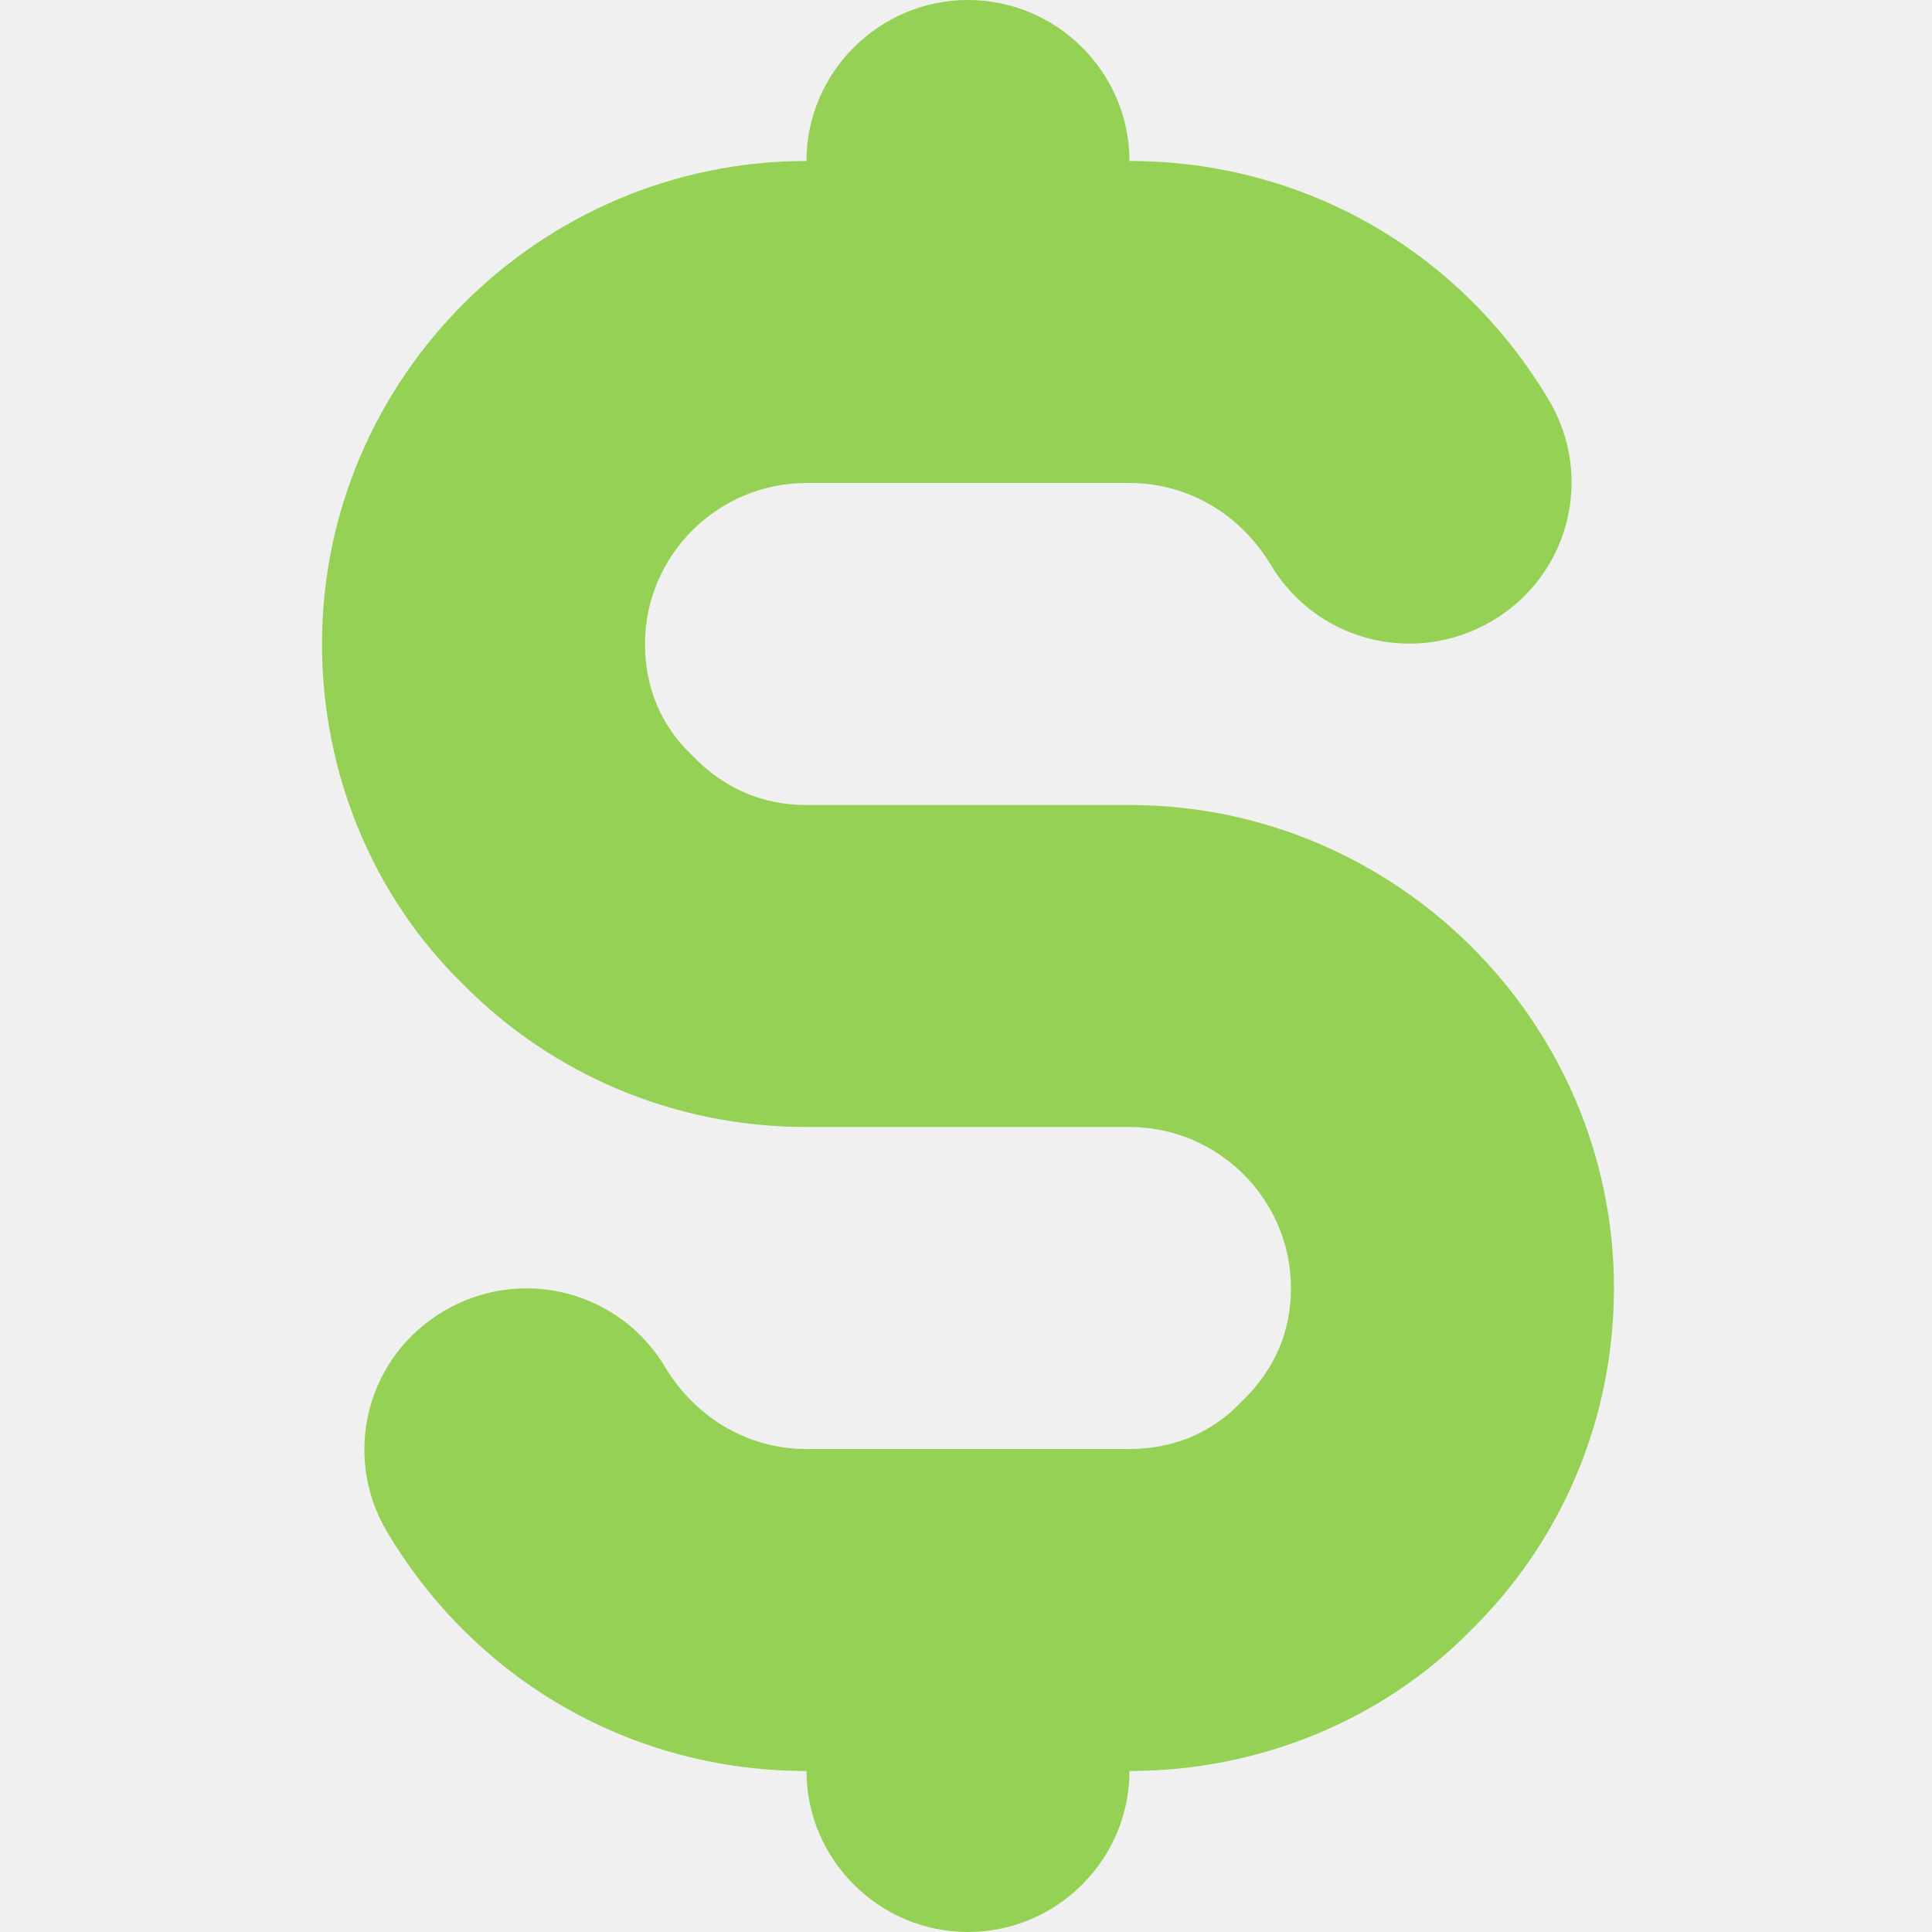
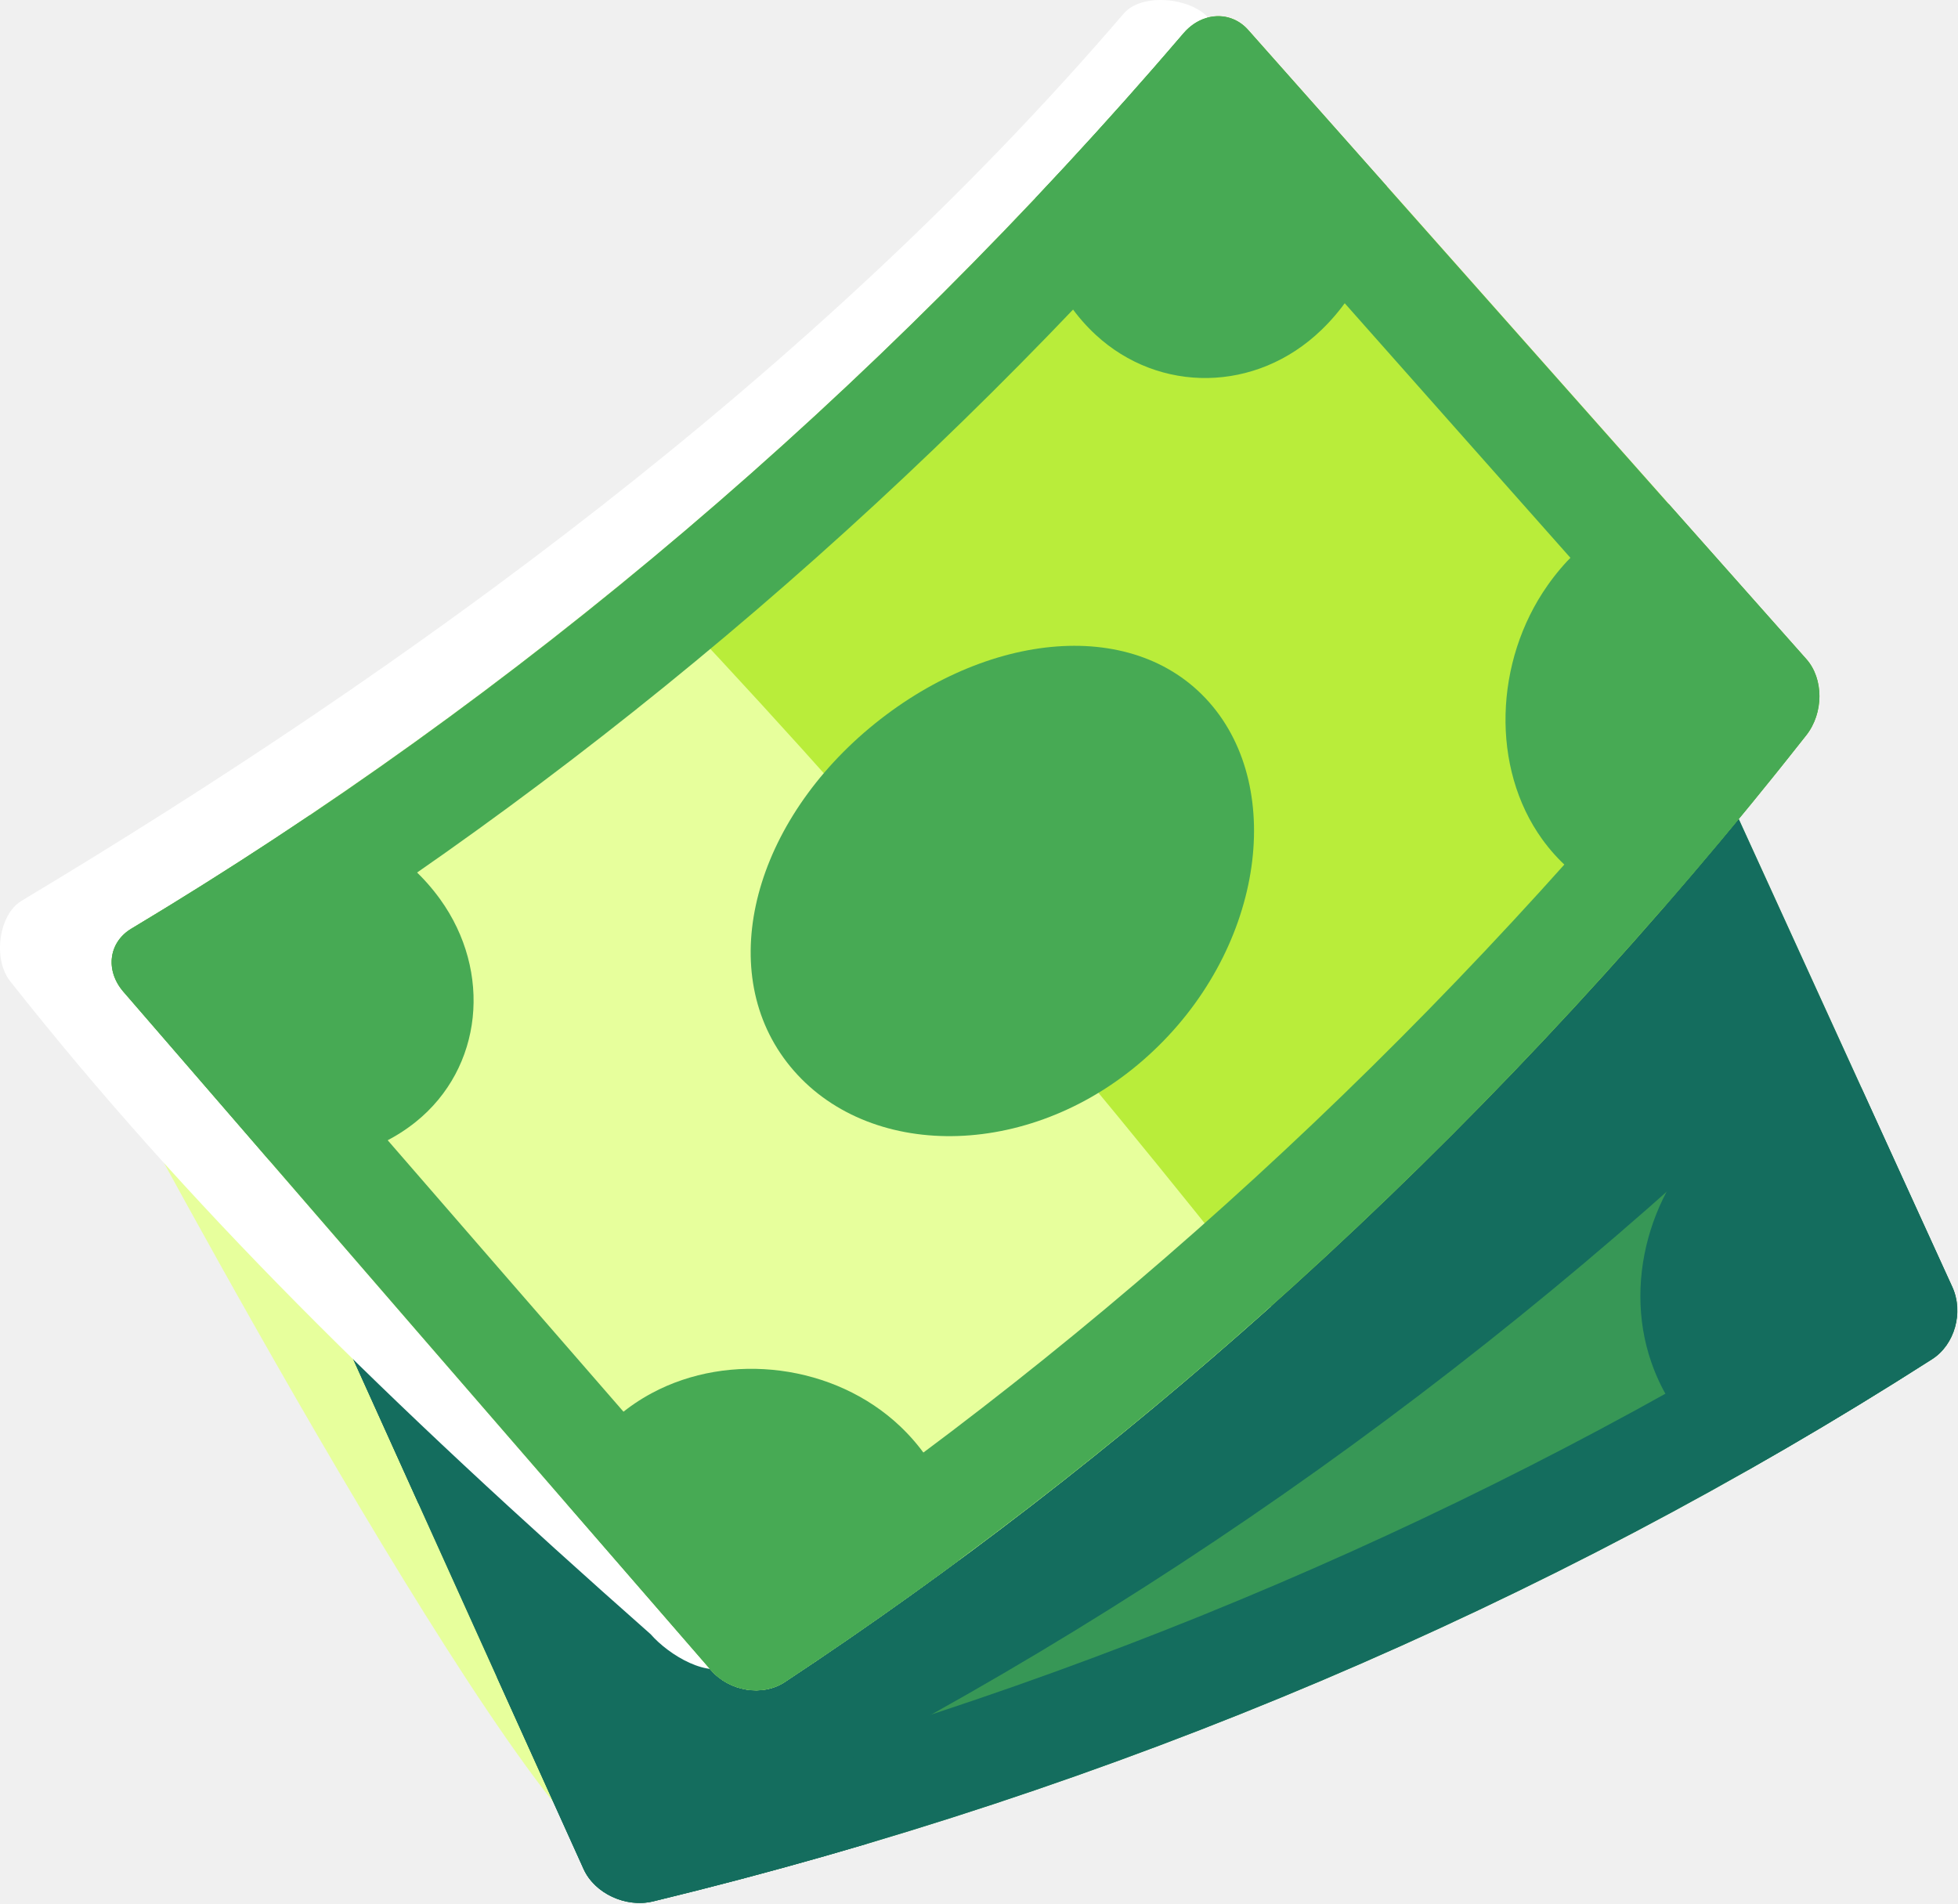
- <svg xmlns="http://www.w3.org/2000/svg" width="200" height="200" viewBox="0 0 200 200" fill="none">
-   <path d="M116.922 150H83.487C77.468 150 72.119 146.833 68.942 141.667C64.261 133.667 54.063 131 46.039 135.667C38.014 140.333 35.34 150.5 40.02 158.5C49.215 174 65.431 183.333 83.487 183.333C83.487 192.5 91.01 200 100.204 200C109.399 200 116.922 192.5 116.922 183.333C130.463 183.333 143.169 178 152.197 168.833C161.726 159.5 167.075 146.833 167.075 133.333C167.075 105.833 144.506 83.333 116.922 83.333H83.487C78.973 83.333 74.961 81.667 71.617 78.167C68.441 75.167 66.769 71.167 66.769 66.667C66.769 57.5 74.292 50 83.487 50H116.922C122.941 50 128.29 53.167 131.467 58.333C136.148 66.333 146.345 69 154.37 64.333C162.394 59.667 165.069 49.5 160.388 41.5C151.194 26 134.977 16.667 116.922 16.667C116.922 7.5 109.399 0 100.204 0C91.01 0 83.487 7.5 83.487 16.667C55.902 16.667 33.333 39.167 33.333 66.667C33.333 80.167 38.683 92.833 47.878 101.833C57.24 111.333 69.945 116.667 83.487 116.667H116.922C126.117 116.667 133.64 124.167 133.64 133.333C133.64 137.833 131.968 141.833 128.457 145.167C125.448 148.333 121.436 150 116.922 150Z" fill="#94D154" />
+ <svg xmlns="http://www.w3.org/2000/svg" width="939" height="913" viewBox="0 0 939 913" fill="none">
+   <path d="M58.27 520.095C58.27 520.095 254.794 888.828 300.32 896.249C345.845 903.67 232.636 545.042 232.636 545.042L58.27 520.095Z" fill="#E7FF9C" />
+   <path d="M279.896 896.355C223.843 772.356 167.792 648.252 111.634 523.938C106.371 512.253 112.634 500.096 125.581 496.622C344.737 437.728 549.051 344.571 730.418 221.888C741.154 214.625 754.206 218.467 759.785 230.572C818.732 359.571 877.573 488.464 936.31 617.2C941.836 629.305 937.521 644.884 926.626 651.831C741.786 769.987 534.63 858.197 313.264 911.828C300.054 914.986 285.159 907.986 279.896 896.355Z" fill="#379756" />
+   <path d="M729.364 284.045C780.364 395.886 831.258 507.569 882.099 619.199C711.154 725.777 521.683 807.092 319.843 859.408C271.001 751.356 222.159 643.146 173.212 534.832C373.421 478.78 560.892 393.939 729.364 284.045ZM756.417 225.256C749.943 217.519 739.365 215.835 730.418 221.888C549.051 344.571 344.737 437.728 125.581 496.622C112.634 500.095 106.371 512.253 111.634 523.937C167.792 648.252 223.896 772.409 279.896 896.355C280.79 898.302 281.896 900.091 283.265 901.723C290.054 910.039 302.264 914.46 313.159 911.828C534.577 858.25 741.733 769.987 926.521 651.831C937.468 644.831 941.731 629.252 936.257 617.2C877.521 488.464 818.679 359.623 759.732 230.572C758.838 228.572 757.733 226.782 756.417 225.256Z" fill="#146D5E" />
+   <path d="M644.107 276.993C638.528 301.256 641.107 327.413 654.055 349.992C675.265 386.886 719.37 401.518 756.58 382.781C779.316 371.36 795.368 350.413 803.421 326.255C788.842 294.361 774.316 262.466 759.737 230.572C754.211 218.467 741.106 214.625 730.37 221.888C702.159 240.993 673.422 259.361 644.107 276.993Z" fill="#47AA54" />
+   <path d="M838.631 704.778C817.894 695.936 800.527 678.146 791.895 653.199C777.738 612.305 793.316 563.99 827.316 538.042C848.105 522.253 871.473 517.201 892.631 521.622C907.157 553.463 921.683 585.305 936.209 617.147C941.735 629.252 937.42 644.831 926.473 651.778C897.789 670.199 868.473 687.883 838.631 704.778Z" fill="#146D5E" />
+   <path d="M415.476 884.302C423.318 863.881 421.897 839.829 409.002 817.355C387.845 780.461 340.477 760.251 296.951 768.093C270.372 772.882 250.004 786.461 238.32 804.355C252.162 835.039 266.056 865.723 279.898 896.355C285.161 907.986 300.109 914.986 313.161 911.828C347.635 903.46 381.739 894.302 415.476 884.302Z" fill="#146D5E" />
+   <path d="M226.794 466.622C248.899 477.833 266.795 496.464 274.952 520.569C288.268 560.043 269.005 601.937 228.9 617.358C204.427 626.831 177.269 625.305 153.322 616.042C139.427 585.306 125.585 554.569 111.691 523.832C106.428 512.148 112.69 499.99 125.638 496.517C159.69 487.464 193.426 477.464 226.794 466.622Z" fill="#146D5E" />
+   <path d="M580.478 688.62C512.899 717.883 437.057 695.83 413.847 644.462C390.584 592.937 428.373 530.885 495.425 500.78C562.582 470.78 633.845 484.99 657.634 537.358C681.371 589.568 648.108 659.515 580.478 688.62Z" fill="#146D5E" />
+   <path d="M805.681 333.939C775.576 299.992 745.419 265.992 715.209 231.94C537.632 349.623 338.634 439.412 125.531 496.622C112.583 500.095 106.268 512.253 111.584 523.937C141.268 589.568 170.846 655.094 200.477 720.619C241.319 767.882 282.161 815.092 322.897 862.197C331.739 872.407 347.686 875.249 358.528 868.46C548.684 774.829 724.84 649.304 879.734 496.148C855.102 442.096 830.418 387.991 805.681 333.939Z" fill="#146D5E" />
+   <path d="M312.054 783.724C185.476 671.883 89.529 577.779 4.846 470.517C-3.523 459.885 -0.628 438.622 10.267 432.043C195.265 321.097 390.052 180.309 538.84 6.574C547.629 -3.689 570.945 -1.057 579.366 8.416C668.891 109.363 724.628 202.678 813.522 302.887C821.891 312.308 821.89 328.729 813.417 339.413C670.576 520.727 532.051 678.567 350.947 798.303C340.263 805.408 320.843 793.829 312.054 783.724Z" fill="white" />
+   <path d="M341 800.935C247.264 692.936 153.318 584.516 59.213 475.569C50.371 465.359 52.108 451.833 63.055 445.307C248.053 334.36 418.84 189.73 567.628 15.943C576.418 5.679 590.313 4.943 598.681 14.416C688.207 115.363 777.416 215.94 866.31 316.097C874.678 325.518 874.678 341.939 866.204 352.623C723.364 533.937 557.471 686.831 376.368 806.566C365.684 813.724 349.842 811.092 341 800.935Z" fill="#B9ED3A" />
+   <path d="M305.421 273.782C228.054 337.624 147.002 394.991 63.055 445.359C52.108 451.938 50.371 465.412 59.213 475.622C153.37 584.568 247.264 692.988 341 800.987C349.79 811.145 365.684 813.724 376.368 806.671C457.367 753.146 535.261 692.883 609.471 626.515C513.209 504.569 412.578 386.097 305.421 273.782Z" fill="#E7FF9C" />
+   <path d="M582.051 74.521C660.156 162.678 738.05 250.519 815.681 338.044C682.261 501.516 529.842 640.778 364.423 752.251C283.16 658.883 201.792 565.147 120.214 471.096C288.528 365.886 444.474 232.519 582.051 74.521ZM590.525 8.89C582.894 6.153 573.893 8.627 567.578 15.995C418.79 189.73 248.003 334.413 63.005 445.359C52.057 451.938 50.321 465.411 59.163 475.622C153.32 584.568 247.214 692.988 340.949 800.987C343.423 803.829 346.423 806.092 349.738 807.671C358.212 811.829 368.633 811.724 376.317 806.618C557.421 686.883 723.314 533.99 866.155 352.676C874.576 341.939 874.575 325.518 866.259 316.15C777.365 215.993 688.156 115.415 598.631 14.469C596.315 11.784 593.525 9.942 590.525 8.89Z" fill="#47AA54" />
+   <path d="M496.576 94.995C497.366 119.468 506.839 143.31 525.418 160.52C555.891 188.73 602.417 188.415 633.68 158.257C652.838 139.889 663.153 114.678 664.995 89.257C642.89 64.363 620.786 39.416 598.628 14.416C590.208 4.943 576.365 5.679 567.575 15.943C544.47 43.047 520.734 69.363 496.576 94.995Z" fill="#47AA54" />
+   <path d="M797.888 435.254C775.994 434.254 754.679 423.307 739.627 402.517C714.943 368.36 716.522 317.15 742.206 280.677C757.89 258.414 778.995 245.308 800.311 241.729C822.31 266.571 844.309 291.361 866.309 316.097C874.624 325.518 874.677 341.939 866.203 352.623C843.993 380.939 821.204 408.465 797.888 435.254Z" fill="#47AA54" />
+   <path d="M459.843 748.304C460.159 725.672 451.002 702.409 431.792 684.094C400.266 654.147 349.897 648.041 312.582 668.094C289.792 680.357 275.898 699.567 271.477 720.725C294.687 747.462 317.898 774.198 341.056 800.935C349.845 811.092 365.74 813.671 376.424 806.619C404.581 787.987 432.422 768.567 459.843 748.304Z" fill="#47AA54" />
+   <path d="M148.37 391.096C172.843 396.412 195.685 409.938 211.053 431.201C236.158 466.043 231.527 512.148 199.422 537.99C179.843 553.726 154.265 559.411 129.002 556.305C105.739 529.411 82.476 502.516 59.213 475.569C50.371 465.306 52.108 451.833 63.055 445.306C91.844 428.044 120.318 409.991 148.37 391.096Z" fill="#47AA54" />
+   <path d="M550.632 506.253C496.054 555.832 418.739 556.989 380.739 513.516C342.634 469.99 358.898 399.517 414.371 351.36C469.897 303.308 542.685 294.676 579.895 336.781C617.053 378.833 605.263 456.78 550.632 506.253Z" fill="#47AA54" />
</svg>
